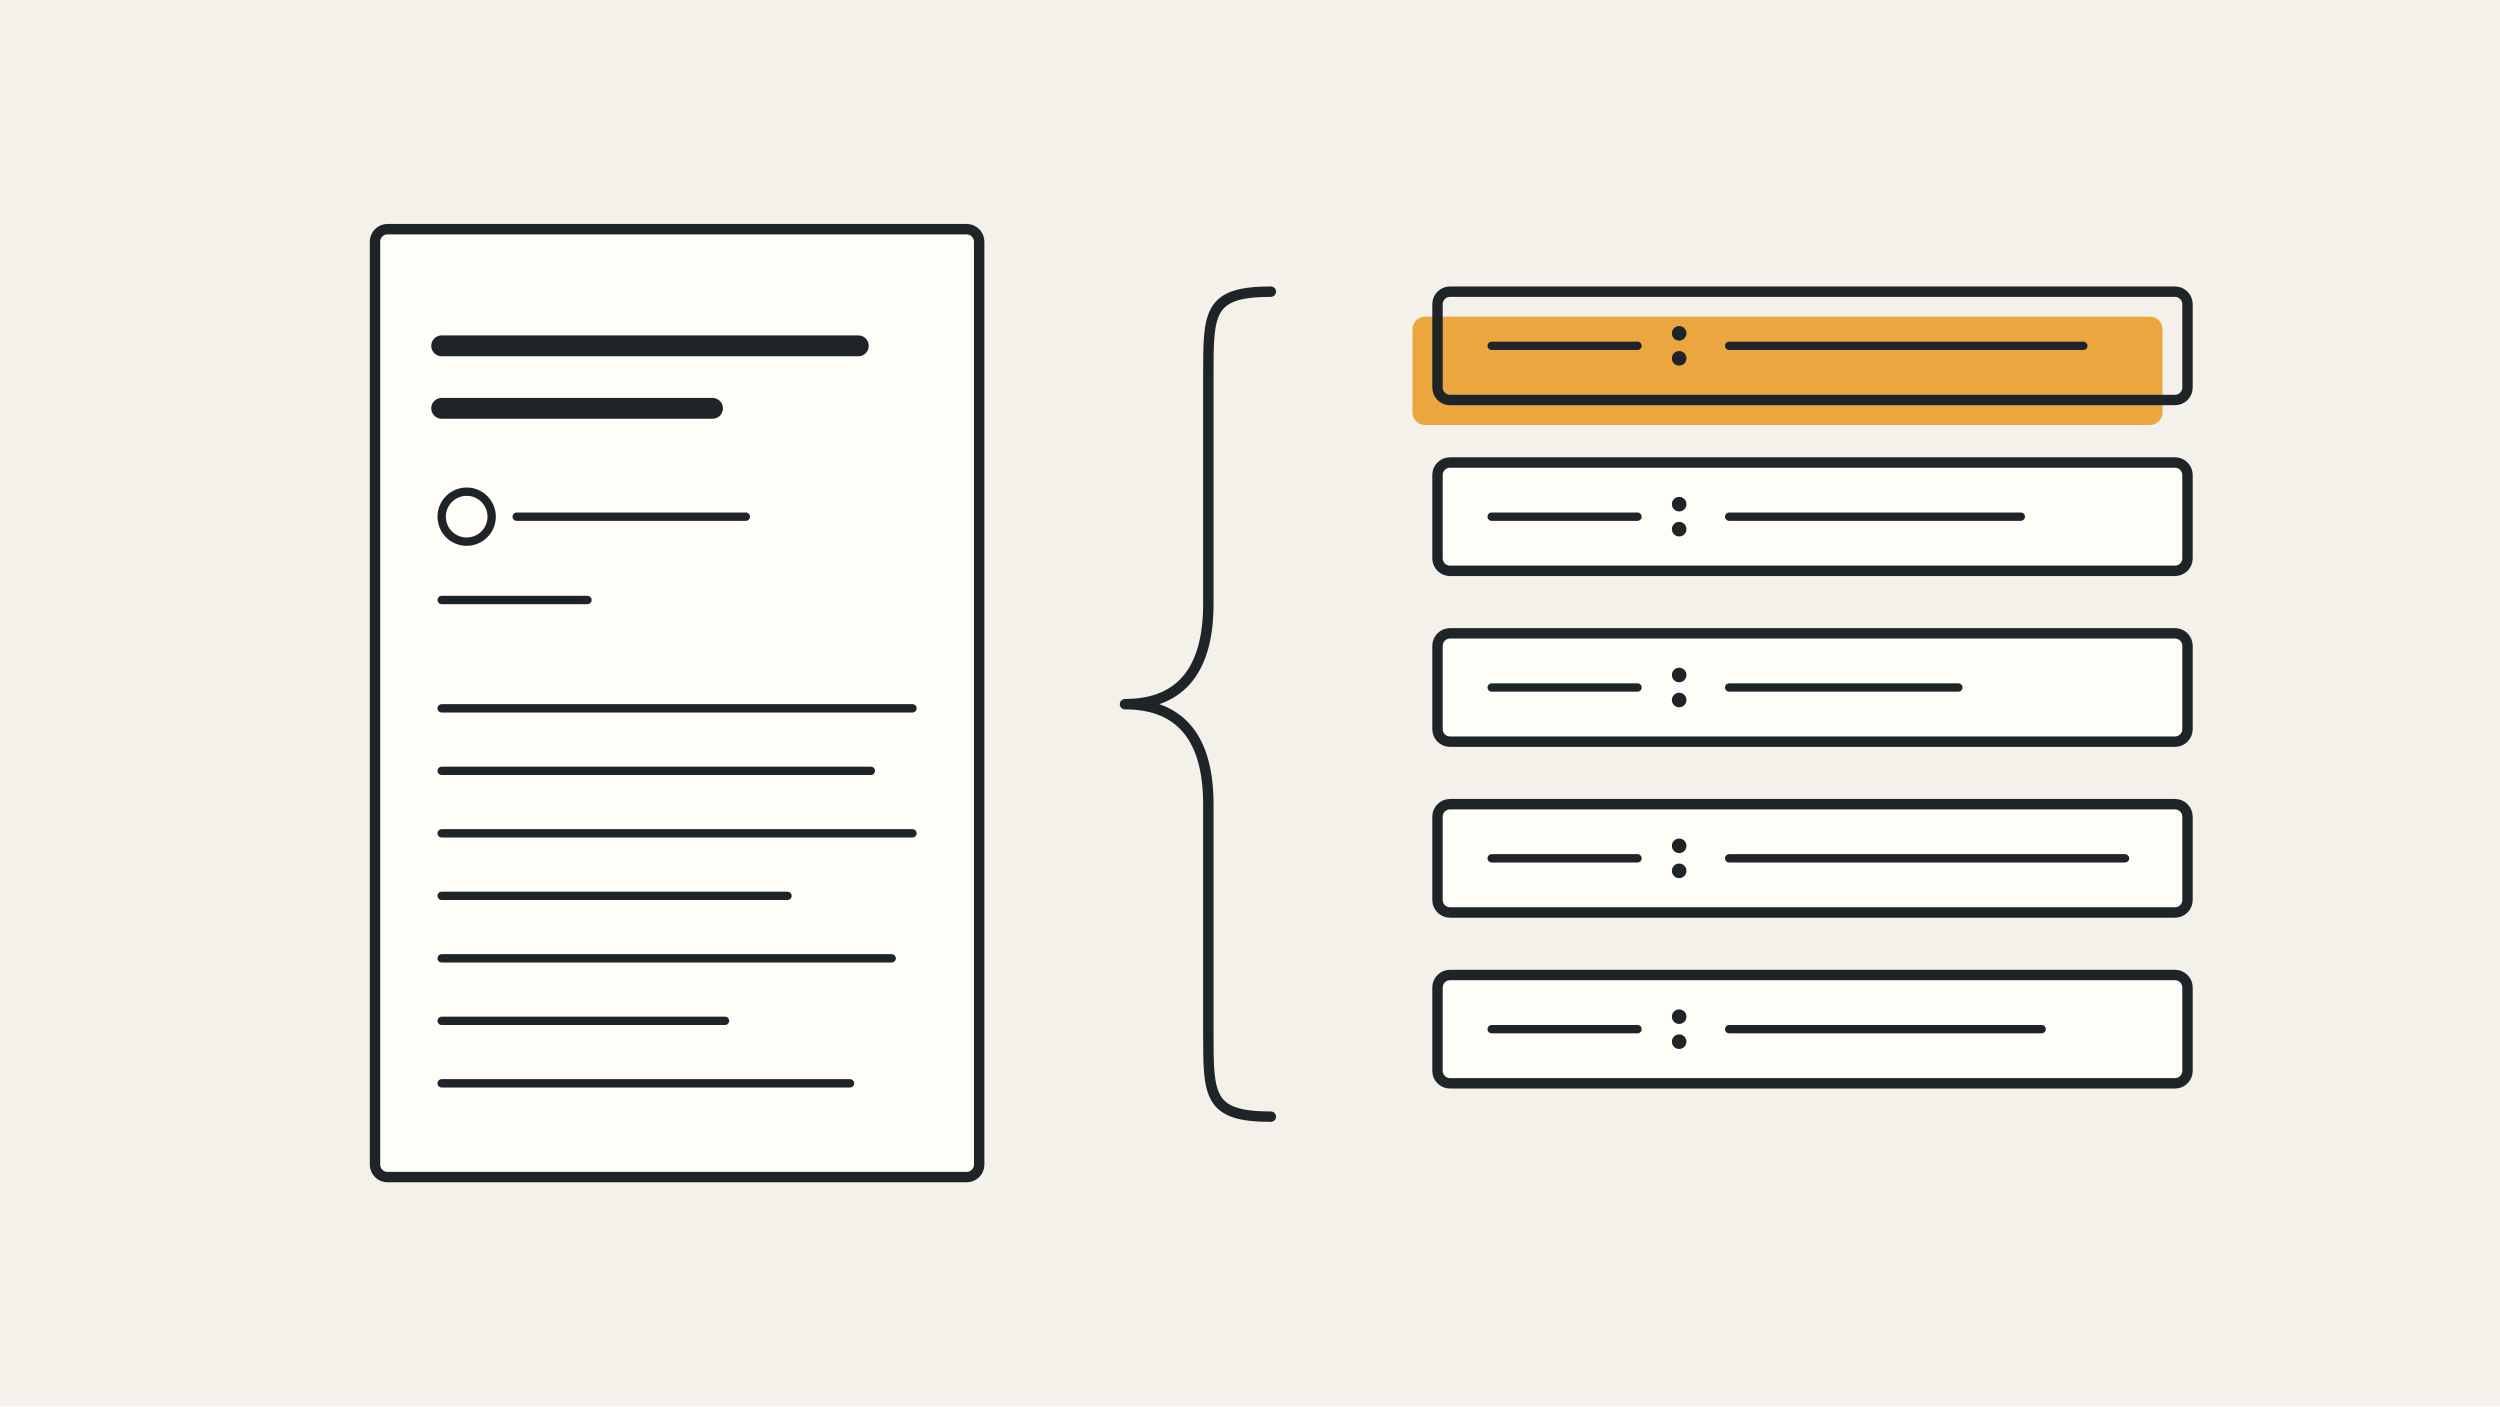
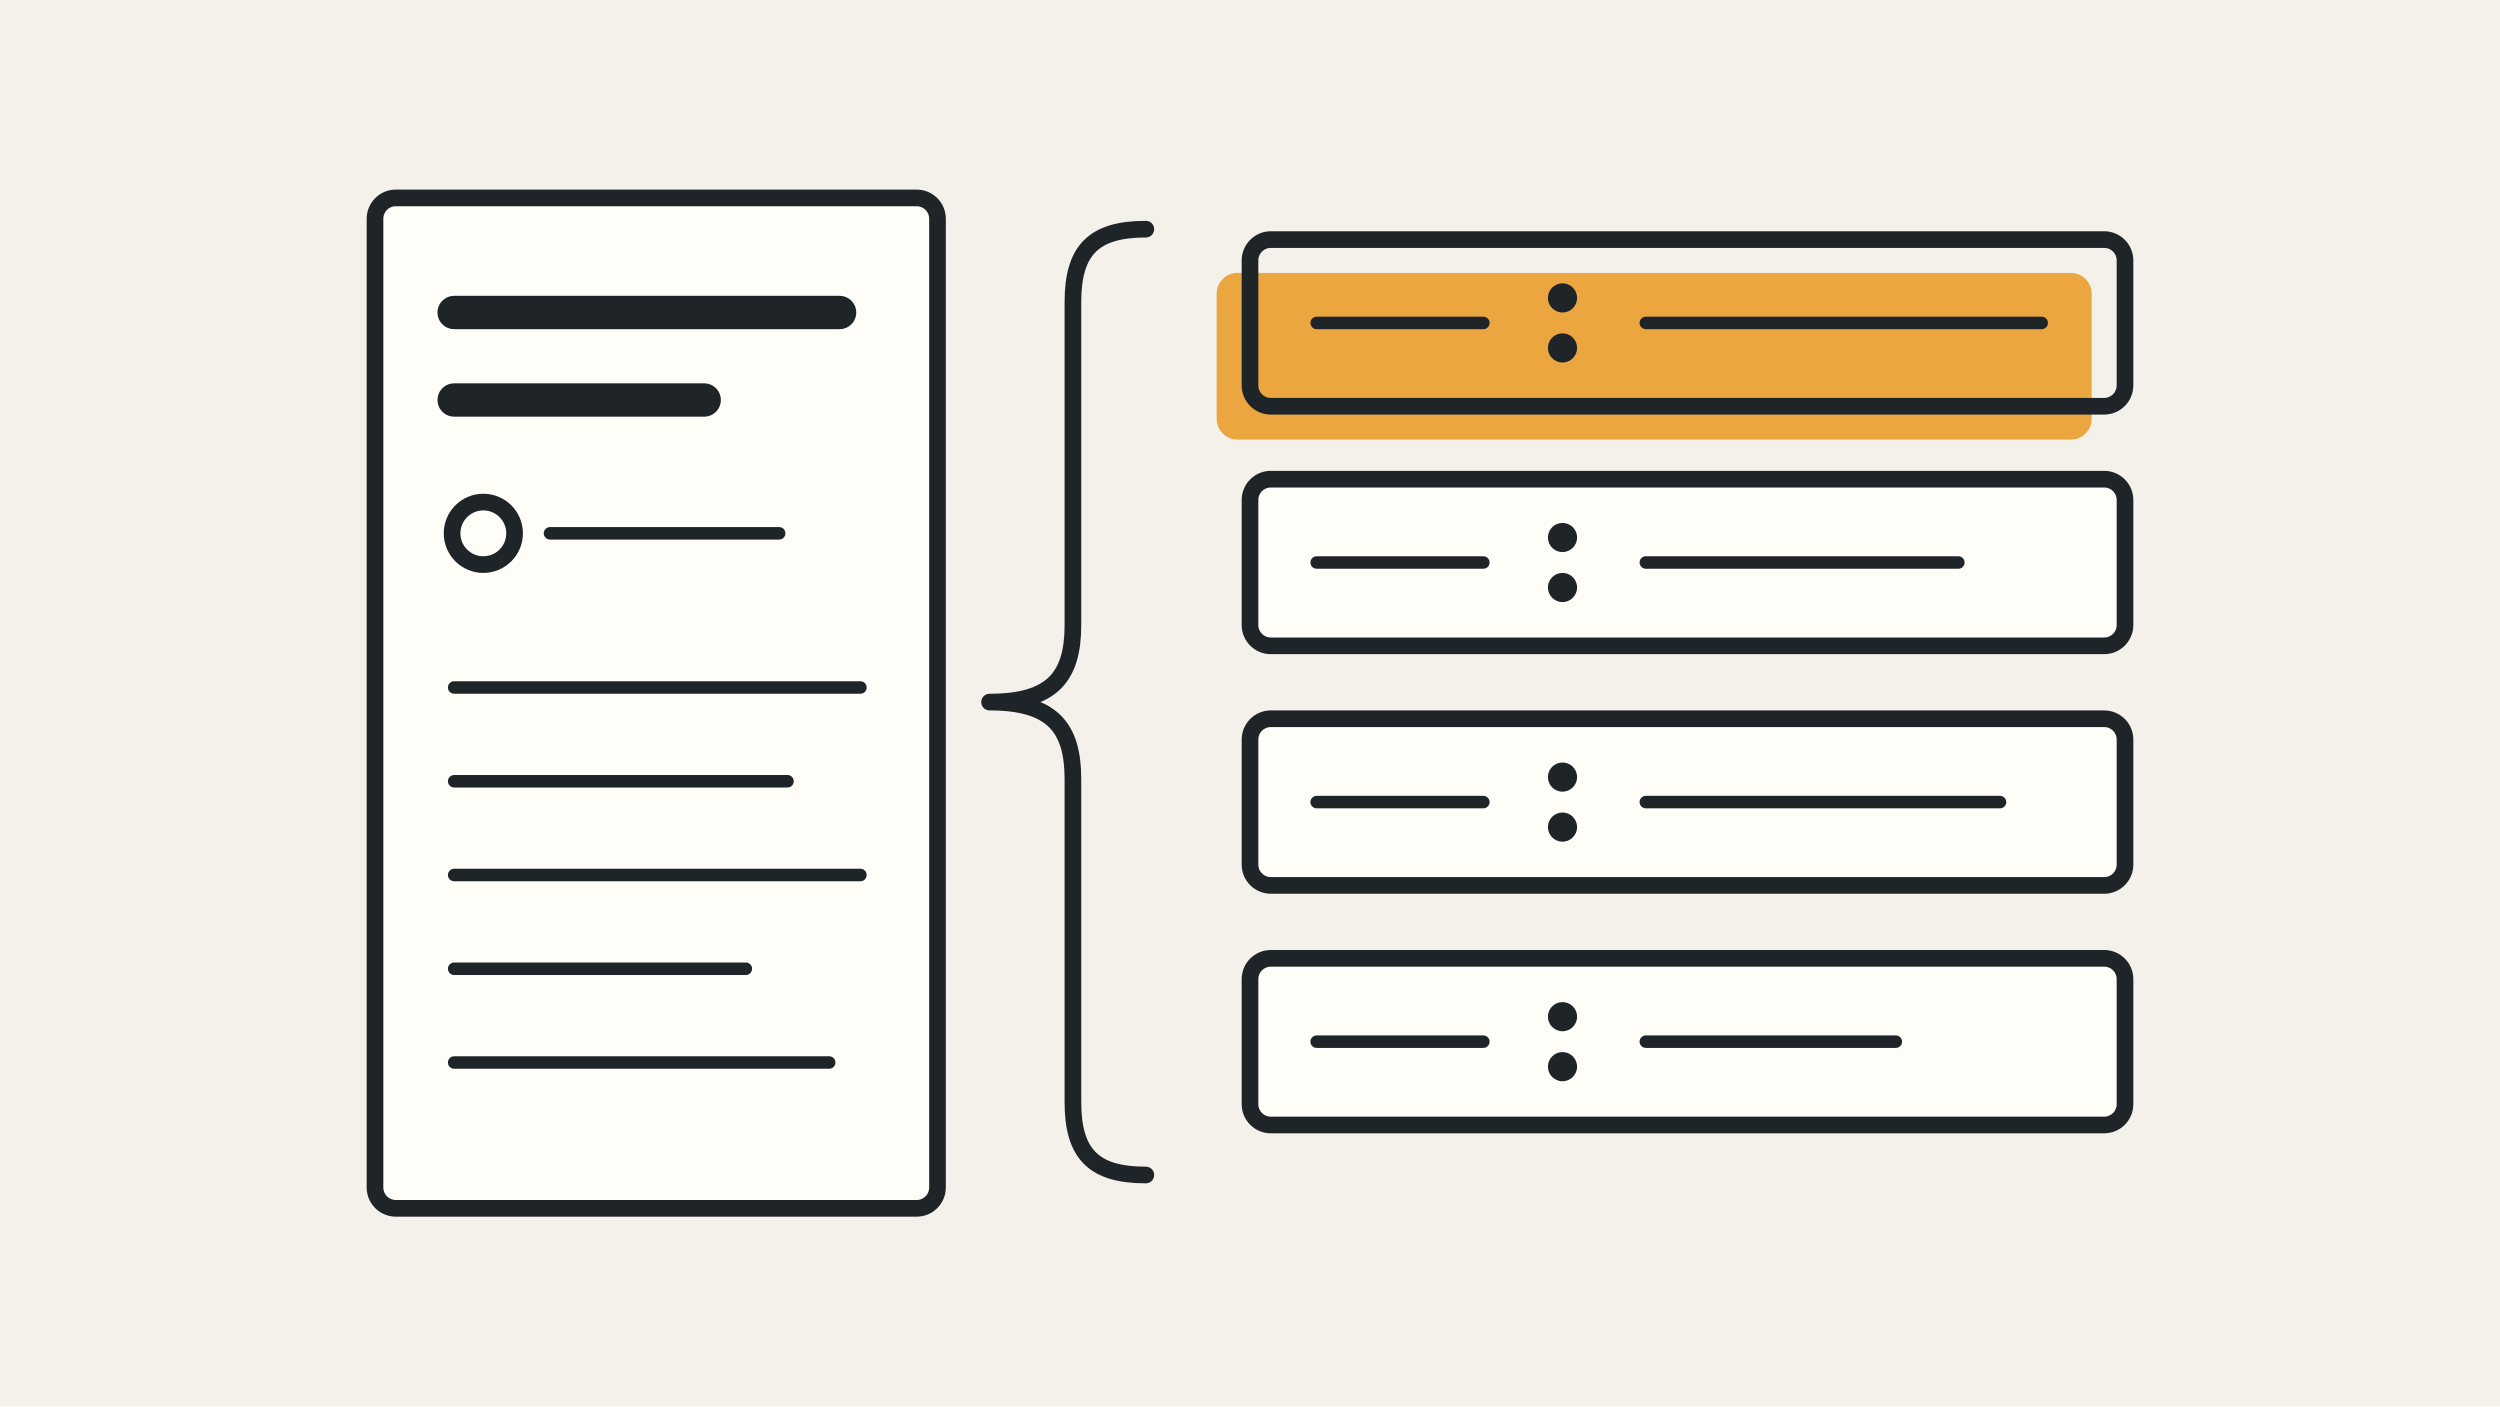
<svg xmlns="http://www.w3.org/2000/svg" viewBox="0 0 1200 675" width="1200" height="675">
  <rect width="1200" height="675" fill="#f4f1ea" />
-   <rect fill="#fffdf8" stroke="#1f2428" stroke-width="5" stroke-linejoin="round" x="180" y="110" width="290" height="455" rx="6" />
-   <rect x="678" y="152" width="360" height="52" rx="6" fill="#eba63f" />
-   <g fill="none" stroke="#1f2428" stroke-linecap="round" stroke-linejoin="round">
-     <path stroke-width="10" d="M212 166h200M212 196h130" />
-     <circle stroke-width="4" cx="224" cy="248" r="12" />
-     <path stroke-width="4" d="M248 248h110M212 288h70M212 340h226M212 370h206M212 400h226M212 430h166M212 460h216M212 490h136M212 520h196" />
-     <path stroke-width="5" d="M610 140c-30 0-30 10-30 40v110c0 30-12 48-40 48 28 0 40 18 40 48v110c0 30 0 40 30 40" />
-     <rect stroke-width="5" x="690" y="140" width="360" height="52" rx="6" />
-     <rect stroke-width="5" x="690" y="222" width="360" height="52" rx="6" fill="#fffdf8" />
-     <rect stroke-width="5" x="690" y="304" width="360" height="52" rx="6" fill="#fffdf8" />
-     <rect stroke-width="5" x="690" y="386" width="360" height="52" rx="6" fill="#fffdf8" />
-     <rect stroke-width="5" x="690" y="468" width="360" height="52" rx="6" fill="#fffdf8" />
-     <path stroke-width="4" d="M716 166h70M716 248h70M716 330h70M716 412h70M716 494h70M830 166h170M830 248h140M830 330h110M830 412h190M830 494h150" />
+   <rect x="584" y="131" width="420" height="80" rx="10" fill="#eba63f" />
+   <g fill="none" stroke="#1f2428" stroke-width="8" stroke-linecap="round" stroke-linejoin="round">
+     <rect x="180" y="95" width="270" height="485" rx="10" fill="#fffdf8" />
+     <path stroke-width="16" d="M218 150h185M218 192h120" />
+     <circle cx="232" cy="256" r="15" />
+     <path stroke-width="6" d="M264 256h110M218 330h195M218 375h160M218 420h195M218 465h140M218 510h180" />
+     <path d="M550 110c-25 0-35 10-35 35v155c0 25-10 37-40 37 30 0 40 12 40 37v155c0 25 10 35 35 35" />
+     <rect x="600" y="115" width="420" height="80" rx="10" />
+     <g fill="#fffdf8">
+       <rect x="600" y="230" width="420" height="80" rx="10" />
+       <rect x="600" y="345" width="420" height="80" rx="10" />
+       <rect x="600" y="460" width="420" height="80" rx="10" />
+     </g>
+     <path stroke-width="6" d="M632 155h80M632 270h80M632 385h80M632 500h80M790 155h190M790 270h150M790 385h170M790 500h120" />
  </g>
  <g fill="#1f2428">
-     <circle cx="806" cy="160" r="3.5" />
-     <circle cx="806" cy="172" r="3.5" />
-     <circle cx="806" cy="242" r="3.5" />
-     <circle cx="806" cy="254" r="3.5" />
-     <circle cx="806" cy="324" r="3.5" />
-     <circle cx="806" cy="336" r="3.5" />
-     <circle cx="806" cy="406" r="3.5" />
-     <circle cx="806" cy="418" r="3.5" />
-     <circle cx="806" cy="488" r="3.5" />
-     <circle cx="806" cy="500" r="3.5" />
+     <circle cx="750" cy="143" r="7" />
+     <circle cx="750" cy="167" r="7" />
+     <circle cx="750" cy="258" r="7" />
+     <circle cx="750" cy="282" r="7" />
+     <circle cx="750" cy="373" r="7" />
+     <circle cx="750" cy="397" r="7" />
+     <circle cx="750" cy="488" r="7" />
+     <circle cx="750" cy="512" r="7" />
  </g>
</svg>
